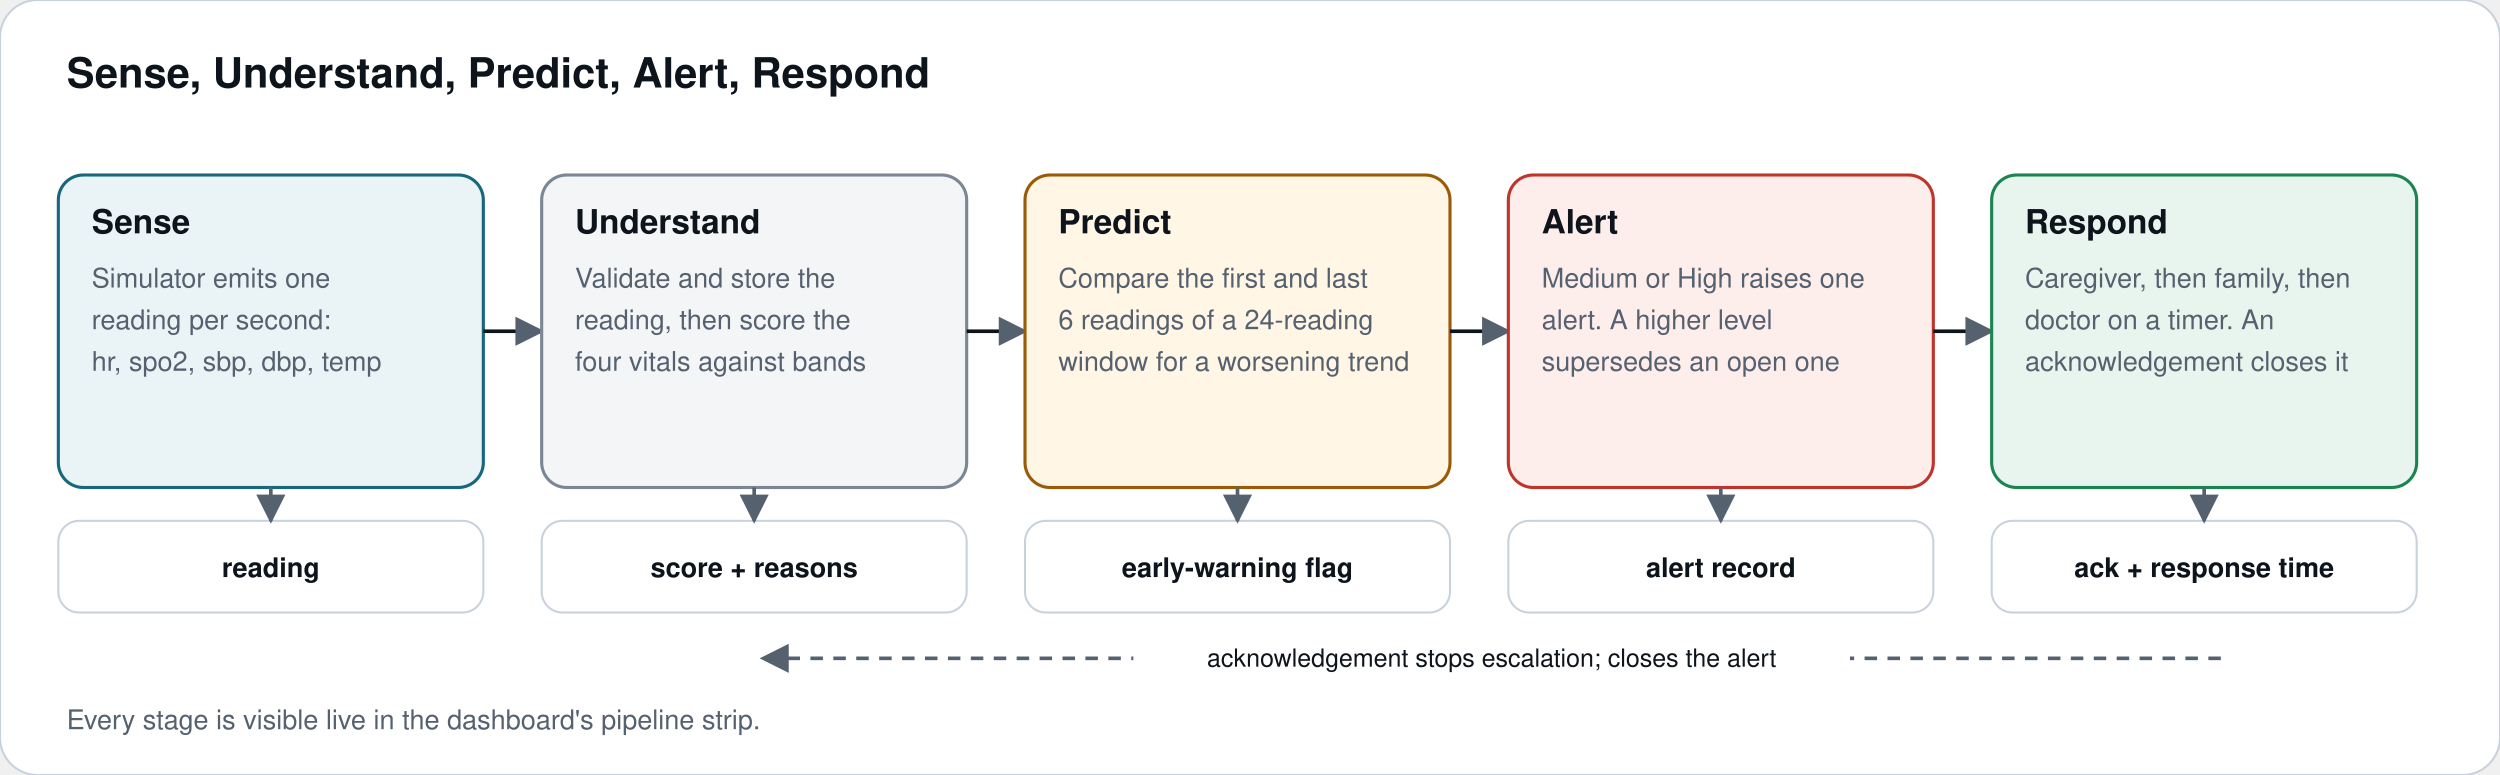
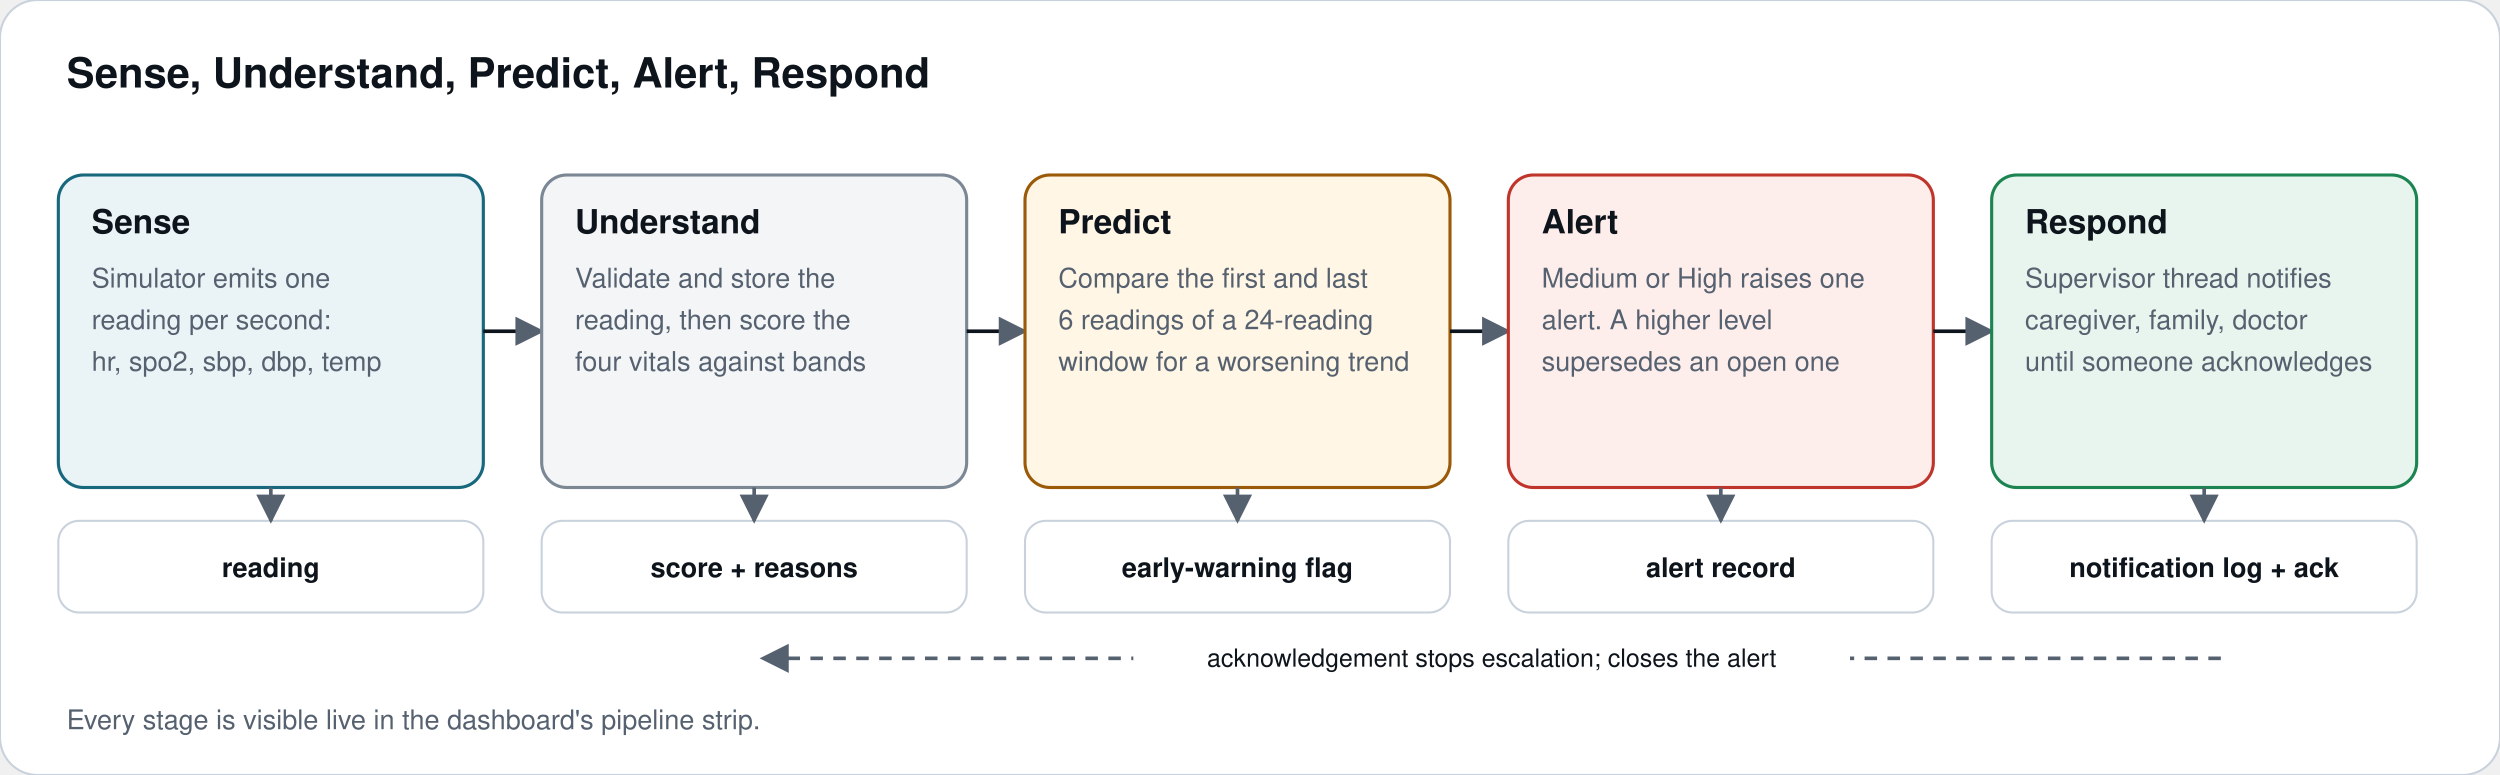
<svg xmlns="http://www.w3.org/2000/svg" viewBox="0 0 1200 372" width="1200" height="372" role="img" aria-label="Sense, Understand, Predict, Alert, Respond">
  <defs>
    <marker id="a" viewBox="0 0 10 10" refX="9" refY="5" markerWidth="8" markerHeight="8" orient="auto-start-reverse">
      <path d="M0 0L10 5L0 10z" fill="#566170" />
    </marker>
  </defs>
  <rect width="1200" height="372" rx="18" fill="#ffffff" stroke="#c9d2dc" />
  <text x="32" y="42" font-size="20" font-weight="700" fill="#0e141b" text-anchor="start" font-family="Helvetica, Arial, sans-serif">Sense, Understand, Predict, Alert, Respond</text>
  <rect x="28" y="84" width="204" height="150" rx="12" fill="#eaf4f7" stroke="#17677d" stroke-width="1.5" />
  <text x="44" y="112" font-size="16" font-weight="700" fill="#0e141b" text-anchor="start" font-family="Helvetica, Arial, sans-serif">Sense</text>
  <text x="44" y="138" font-size="13" font-weight="400" fill="#566170" text-anchor="start" font-family="Helvetica, Arial, sans-serif">Simulator emits one</text>
  <text x="44" y="158" font-size="13" font-weight="400" fill="#566170" text-anchor="start" font-family="Helvetica, Arial, sans-serif">reading per second:</text>
  <text x="44" y="178" font-size="13" font-weight="400" fill="#566170" text-anchor="start" font-family="Helvetica, Arial, sans-serif">hr, spo2, sbp, dbp, temp</text>
  <rect x="28" y="250" width="204" height="44" rx="10" fill="#fff" stroke="#c9d2dc" />
  <text x="130" y="277" font-size="13" font-weight="600" fill="#0e141b" text-anchor="middle" font-family="Helvetica, Arial, sans-serif">reading</text>
  <line x1="130" y1="234" x2="130" y2="250" stroke="#566170" stroke-width="1.75" marker-end="url(#a)" />
  <line x1="232" y1="159" x2="260" y2="159" stroke="#0e141b" stroke-width="1.75" marker-end="url(#a)" />
  <rect x="260" y="84" width="204" height="150" rx="12" fill="#f3f5f7" stroke="#7b8794" stroke-width="1.5" />
  <text x="276" y="112" font-size="16" font-weight="700" fill="#0e141b" text-anchor="start" font-family="Helvetica, Arial, sans-serif">Understand</text>
  <text x="276" y="138" font-size="13" font-weight="400" fill="#566170" text-anchor="start" font-family="Helvetica, Arial, sans-serif">Validate and store the</text>
  <text x="276" y="158" font-size="13" font-weight="400" fill="#566170" text-anchor="start" font-family="Helvetica, Arial, sans-serif">reading, then score the</text>
  <text x="276" y="178" font-size="13" font-weight="400" fill="#566170" text-anchor="start" font-family="Helvetica, Arial, sans-serif">four vitals against bands</text>
  <rect x="260" y="250" width="204" height="44" rx="10" fill="#fff" stroke="#c9d2dc" />
  <text x="362" y="277" font-size="13" font-weight="600" fill="#0e141b" text-anchor="middle" font-family="Helvetica, Arial, sans-serif">score + reasons</text>
  <line x1="362" y1="234" x2="362" y2="250" stroke="#566170" stroke-width="1.75" marker-end="url(#a)" />
  <line x1="464" y1="159" x2="492" y2="159" stroke="#0e141b" stroke-width="1.75" marker-end="url(#a)" />
  <rect x="492" y="84" width="204" height="150" rx="12" fill="#fff6e6" stroke="#9a5a08" stroke-width="1.5" />
  <text x="508" y="112" font-size="16" font-weight="700" fill="#0e141b" text-anchor="start" font-family="Helvetica, Arial, sans-serif">Predict</text>
  <text x="508" y="138" font-size="13" font-weight="400" fill="#566170" text-anchor="start" font-family="Helvetica, Arial, sans-serif">Compare the first and last</text>
  <text x="508" y="158" font-size="13" font-weight="400" fill="#566170" text-anchor="start" font-family="Helvetica, Arial, sans-serif">6 readings of a 24-reading</text>
  <text x="508" y="178" font-size="13" font-weight="400" fill="#566170" text-anchor="start" font-family="Helvetica, Arial, sans-serif">window for a worsening trend</text>
  <rect x="492" y="250" width="204" height="44" rx="10" fill="#fff" stroke="#c9d2dc" />
  <text x="594" y="277" font-size="13" font-weight="600" fill="#0e141b" text-anchor="middle" font-family="Helvetica, Arial, sans-serif">early-warning flag</text>
  <line x1="594" y1="234" x2="594" y2="250" stroke="#566170" stroke-width="1.75" marker-end="url(#a)" />
  <line x1="696" y1="159" x2="724" y2="159" stroke="#0e141b" stroke-width="1.75" marker-end="url(#a)" />
  <rect x="724" y="84" width="204" height="150" rx="12" fill="#fdeeec" stroke="#c0352b" stroke-width="1.5" />
  <text x="740" y="112" font-size="16" font-weight="700" fill="#0e141b" text-anchor="start" font-family="Helvetica, Arial, sans-serif">Alert</text>
  <text x="740" y="138" font-size="13" font-weight="400" fill="#566170" text-anchor="start" font-family="Helvetica, Arial, sans-serif">Medium or High raises one</text>
  <text x="740" y="158" font-size="13" font-weight="400" fill="#566170" text-anchor="start" font-family="Helvetica, Arial, sans-serif">alert. A higher level</text>
  <text x="740" y="178" font-size="13" font-weight="400" fill="#566170" text-anchor="start" font-family="Helvetica, Arial, sans-serif">supersedes an open one</text>
  <rect x="724" y="250" width="204" height="44" rx="10" fill="#fff" stroke="#c9d2dc" />
  <text x="826" y="277" font-size="13" font-weight="600" fill="#0e141b" text-anchor="middle" font-family="Helvetica, Arial, sans-serif">alert record</text>
  <line x1="826" y1="234" x2="826" y2="250" stroke="#566170" stroke-width="1.75" marker-end="url(#a)" />
  <line x1="928" y1="159" x2="956" y2="159" stroke="#0e141b" stroke-width="1.75" marker-end="url(#a)" />
  <rect x="956" y="84" width="204" height="150" rx="12" fill="#e8f5ee" stroke="#1b8450" stroke-width="1.5" />
  <text x="972" y="112" font-size="16" font-weight="700" fill="#0e141b" text-anchor="start" font-family="Helvetica, Arial, sans-serif">Respond</text>
-   <text x="972" y="138" font-size="13" font-weight="400" fill="#566170" text-anchor="start" font-family="Helvetica, Arial, sans-serif">Caregiver, then family, then</text>
-   <text x="972" y="158" font-size="13" font-weight="400" fill="#566170" text-anchor="start" font-family="Helvetica, Arial, sans-serif">doctor on a timer. An</text>
-   <text x="972" y="178" font-size="13" font-weight="400" fill="#566170" text-anchor="start" font-family="Helvetica, Arial, sans-serif">acknowledgement closes it</text>
+   <text x="972" y="138" font-size="13" font-weight="400" fill="#566170" text-anchor="start" font-family="Helvetica, Arial, sans-serif">Supervisor thread notifies</text>
+   <text x="972" y="158" font-size="13" font-weight="400" fill="#566170" text-anchor="start" font-family="Helvetica, Arial, sans-serif">caregiver, family, doctor</text>
+   <text x="972" y="178" font-size="13" font-weight="400" fill="#566170" text-anchor="start" font-family="Helvetica, Arial, sans-serif">until someone acknowledges</text>
  <rect x="956" y="250" width="204" height="44" rx="10" fill="#fff" stroke="#c9d2dc" />
-   <text x="1058" y="277" font-size="13" font-weight="600" fill="#0e141b" text-anchor="middle" font-family="Helvetica, Arial, sans-serif">ack + response time</text>
+   <text x="1058" y="277" font-size="13" font-weight="600" fill="#0e141b" text-anchor="middle" font-family="Helvetica, Arial, sans-serif">notification log + ack</text>
  <line x1="1058" y1="234" x2="1058" y2="250" stroke="#566170" stroke-width="1.75" marker-end="url(#a)" />
  <line x1="1066" y1="316" x2="366" y2="316" stroke="#566170" stroke-width="1.75" marker-end="url(#a)" stroke-dasharray="6 5" />
  <rect x="544.0" y="305" width="344.0" height="20" rx="6" fill="#ffffff" />
  <text x="716" y="320" font-size="12" font-weight="500" fill="#0e141b" text-anchor="middle" font-family="Helvetica, Arial, sans-serif">acknowledgement stops escalation; closes the alert</text>
  <text x="32" y="350" font-size="13" font-weight="400" fill="#566170" text-anchor="start" font-family="Helvetica, Arial, sans-serif">Every stage is visible live in the dashboard's pipeline strip.</text>
</svg>
